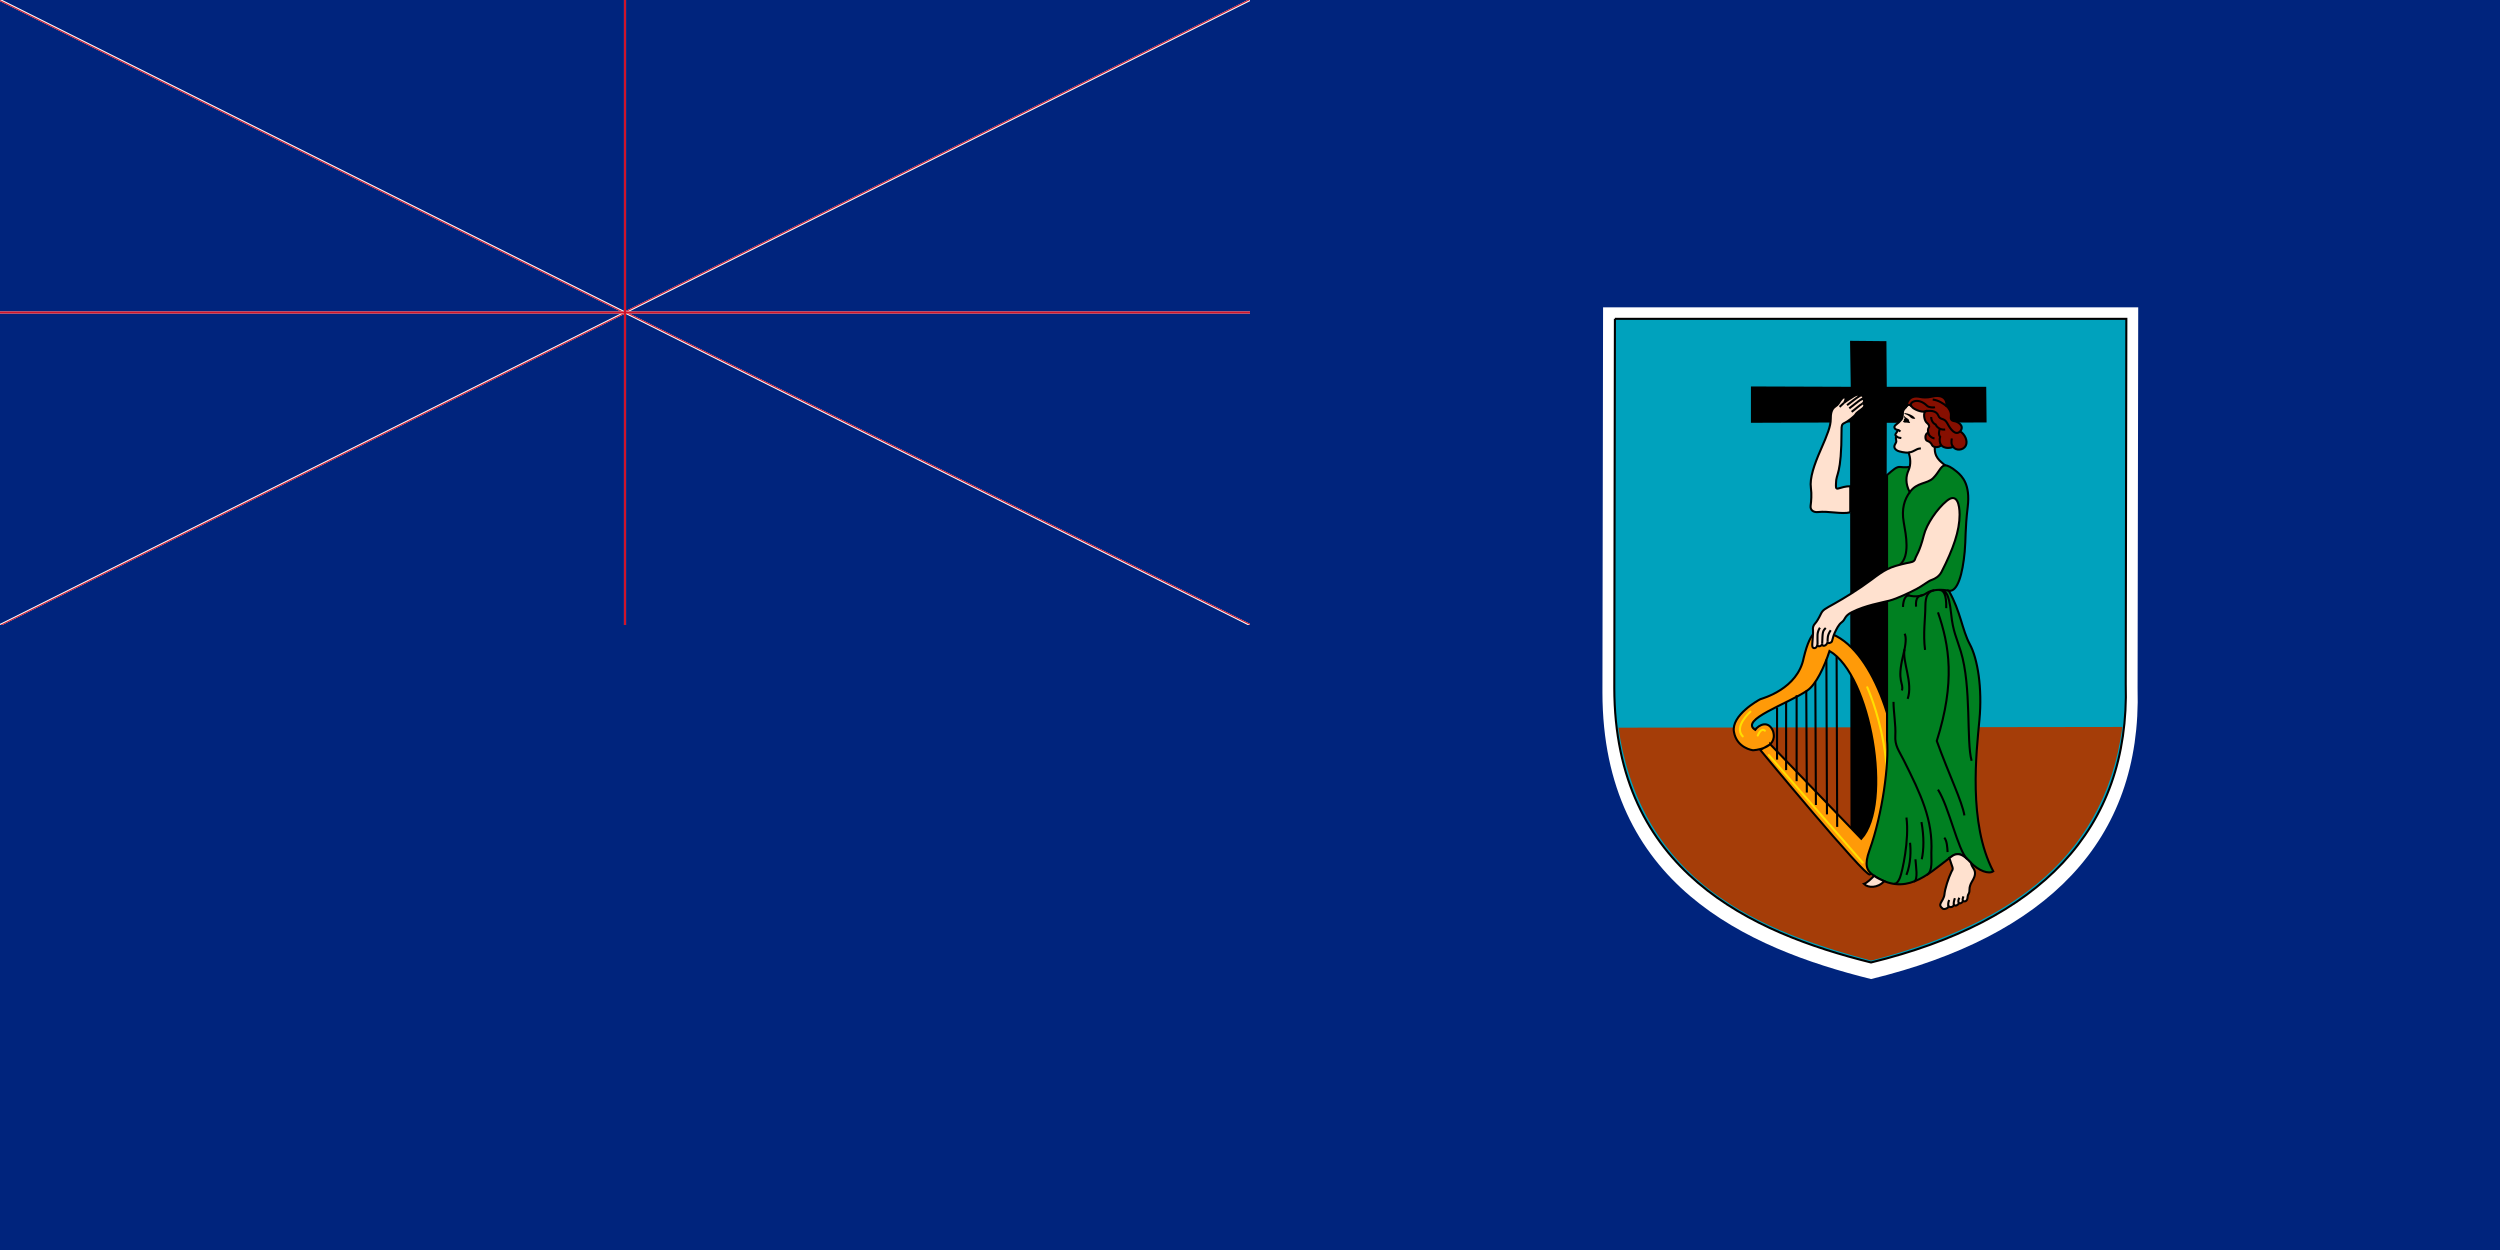
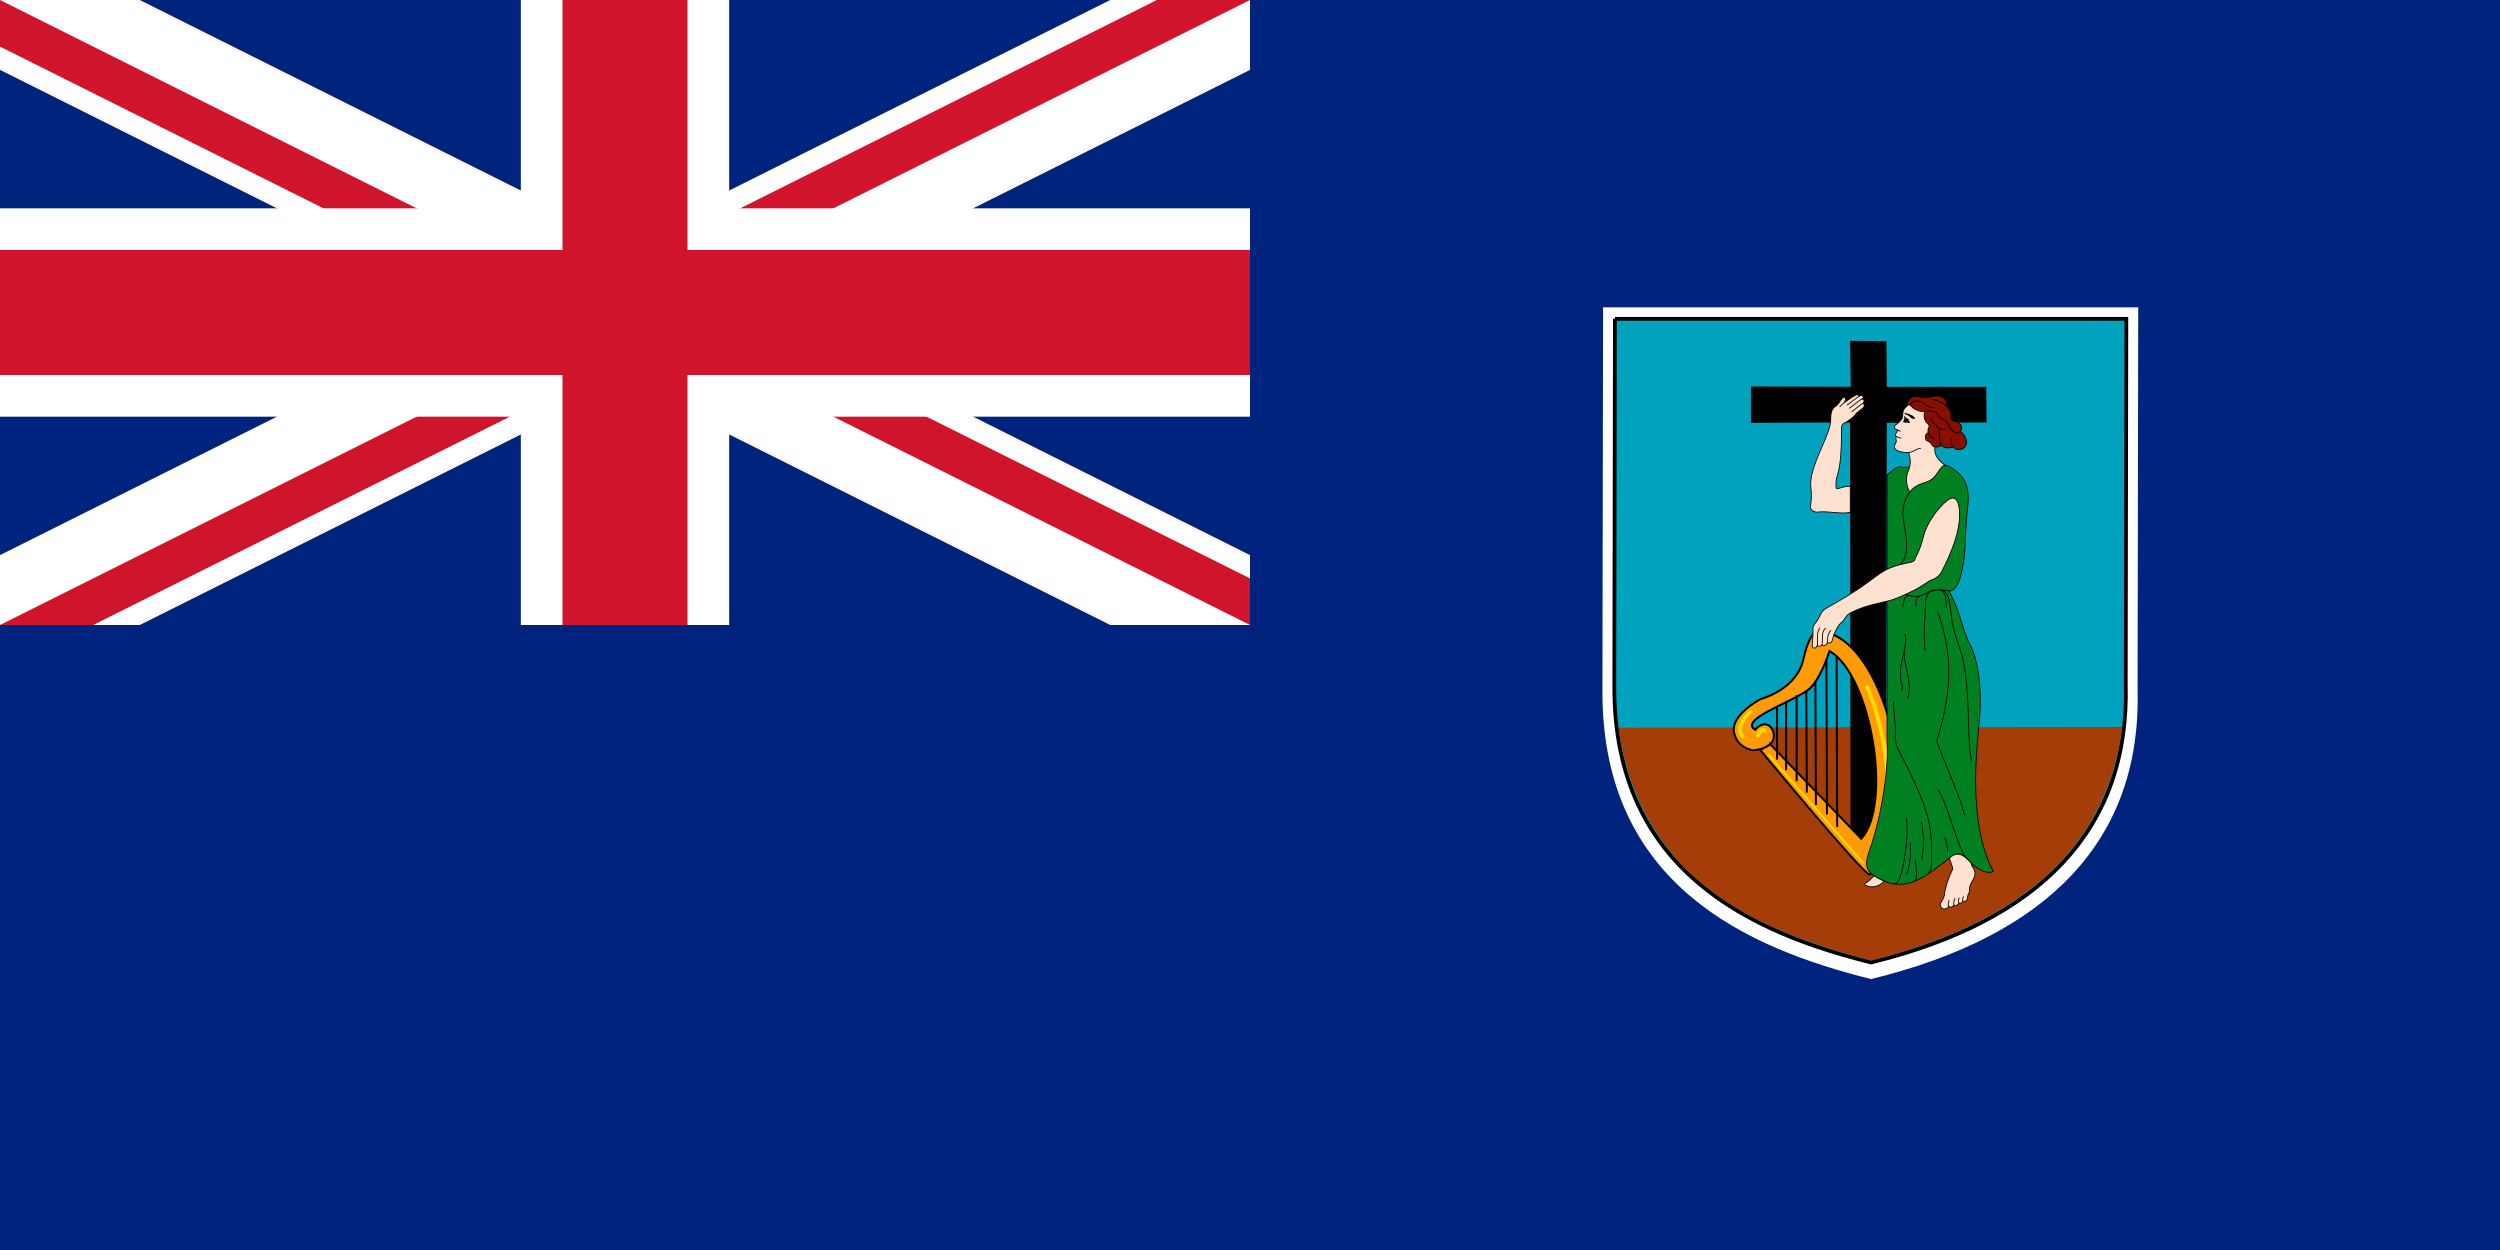
<svg xmlns="http://www.w3.org/2000/svg" width="1200" height="600">
  <clipPath id="c">
    <path d="M0,0V150H700V300H600zM600,0H300V350H0V300z" />
  </clipPath>
  <rect width="1200" height="600" fill="#00247d" />
-   <path d="M0,0 600,300M600,0 0,300" stroke="#fff" strokeWidth="60" />
-   <path d="M0,0 600,300M600,0 0,300" stroke="#cf142b" strokeWidth="40" clip-path="url(#c)" />
-   <path d="M300,0V350M0,150H700" stroke="#fff" strokeWidth="100" />
-   <path d="M300,0V350M0,150H700" stroke="#cf142b" strokeWidth="60" />
+   <path d="M0,0 600,300M600,0 0,300" stroke="#fff" stroke-width="60" />
+   <path d="M0,0 600,300M600,0 0,300" stroke="#cf142b" stroke-width="40" clip-path="url(#c)" />
+   <path d="M300,0V350M0,150H700" stroke="#fff" stroke-width="100" />
+   <path d="M300,0V350M0,150H700" stroke="#cf142b" stroke-width="60" />
  <path d="M0,300H600V0H1200V600H0z" fill="#00247d" />
  <g>
    <path fill="#fff" d="m769.466,147.526,256.879,0-0.306,182.787c2.137,73.48-43.662,119.076-127.931,139.634-59.834-14.86-128.837-45.596-128.939-137.549l0.305-184.872z" />
-     <path fill="#00a2bd" stroke="#000" strokeWidth="1.812" d="m775.152,153.036,245.493,0-0.291,175.155c2.042,70.41-41.727,114.102-122.261,133.802-57.188-14.237-123.132-43.692-123.229-131.805l0.292-177.152z" />
+     <path fill="#00a2bd" stroke="#000" stroke-width="1.812" d="m775.152,153.036,245.493,0-0.291,175.155c2.042,70.41-41.727,114.102-122.261,133.802-57.188-14.237-123.132-43.692-123.229-131.805l0.292-177.152z" />
    <path fill="#a53d08" d="m1018.74,348.938c-8.931,67.21-60.692,96.576-120.655,112.162-53.073-14.238-110.174-36.968-121.243-111.824l241.901-0.338z" />
    <path fill="#000" d="m888.365,185.664-0.342-22.075,17.455,0.171,0.171,21.904,47.743,0,0.171,17.113-47.914,0.171-0.383,201.815-17.026,0.107-0.217-202.093-47.582,0.171,0.01-17.455z" />
-     <g fill="#ff9a08" stroke="#000" strokeWidth="0.968">
+     <g fill="#ff9a08" stroke="#000" stroke-width="0.968">
      <path d="m849.714,357.267,43.703,45.338c15.112-16.61,4.63-78.695-15.247-90.13-2.382,7.352-6.434,16.166-10.74,19.008-9.474,6.457-32.692,14.006-24.932,18.84,1.77-2.451,6.399-4.765,8.577,0.682,2.587,8.577-9.667,9.122-9.667,9.122s-7.76-0.954-9.122-8.851c-1.361-7.895,11.559-15.105,12.662-15.656,1.089-0.409,17.971-4.901,20.831-19.878,3.54-14.705,7.215-12.525,7.897-12.798,22.055,2.178,36.487,41.662,37.305,69.436,0.816,27.774-11.3,46.154-13.479,47.379-2.178,1.225-52.553-59.768-52.553-59.768l4.765-2.723z" fillRule="evenodd" />
      <path d="m881.573,315.061,0.271,81.825" />
      <path d="m876.672,316.558c0,0.136,0.271,74.338,0.271,74.338" />
      <path d="m871.362,327.314,0.271,59.088" />
      <path d="m867.005,331.534,0.273,48.879" />
      <path d="m862.376,333.713v41.253" />
      <path d="m857.338,336.981v32.675" />
      <path d="m852.982,339.568v25.051" />
-       <g fill="none" stroke="#ffdf00" strokeWidth="1.812" stroke-linecap="round">
-         <path strokeWidth="0.968" d="m849.033,362.441,45.065,51.6" />
+       <g fill="none" stroke="#ffdf00" stroke-width="1.812" stroke-linecap="round">
+         <path stroke-width="0.968" d="m849.033,362.441,45.065,51.6" />
        <path d="m896.276,329.901s20.424,44.658,1.498,81.417" />
        <path d="m843.723,353.046s1.498-3.948,3.404-2.314" />
        <path d="m840.184,341.61s-8.169,7.215-3.676,11.845" />
      </g>
    </g>
-     <g stroke="#000" strokeWidth="0.399">
+     <g stroke="#000" stroke-width="0.399">
      <path fill="#008021" d="m905.779,228.044c3.025-2.595,4.595-4.181,6.468-3.892,1.873,0.288,4.424,0.144,6.298-0.433,1.88-0.577,11.177-1.73,15-0.433,1.298,0.144,3.025,0.866,5.69,3.101,2.671,2.234,6.563,6.128,5.266,16.942-1.297,10.813-0.873,15.439-1.443,21.483-1.006,10.67-3.373,19.455-7.639,18.744,5.766,10.093,6.342,18.744,10.089,25.665,3.753,6.921,6.057,21.051,4.614,36.335-1.437,15.284-5.475,49.599,6.633,72.669-2.019,1.442-6.918,0-11.247-4.614-4.323-4.614-6.222-4.463-9.804-1.73-10.956,8.363-21.216,18.442-36.33,8.363-3.462-2.307-4.557-5.074-2.019-12.112,6.342-17.59,9.424-41.725,8.424-53.06v-127.027z" />
      <g fill="#ffe1cf">
        <path d="m916.171,217.23c0.791,2.451,1.222,5.623-0.076,8.506-1.297,2.884-1.582,6.344,0.576,10.525,3.462-4.902,8.367-3.892,11.247-6.776,2.886-2.884,3.462-5.624,5.627-6.201-2.165-1.874-5.481-3.892-4.76-9.372,0.722-5.479,8.361-9.948,1.443-18.312-4.468-5.398-10.962-3.892-13.772-1.802-1.323,0.982-2.449,2.379-2.88,3.316-0.437,0.937,0.108,3.07-0.943,4.326-0.715,0.865-1.589,1.725-2.595,2.451-0.646,0.469-1.051,1.152-0.361,1.947,0.278,0.318,0.785,0.385,1.342,0.578-0.323,0.649-0.69,1.296-1.051,1.765-0.342,0.44-0.196,0.86,0.215,1.218-0.544,1.73,0.506,1.918-0.215,3.216-0.627,1.122-1.475,2.45,0.867,3.749,0.646,0.36,3.715,1.072,5.336,0.865z" />
        <path d="m888.126,245.923c-4.038,1.01-10.525-0.72-15.431-0.144-2.165,0.256-3.892-0.865-3.601-3.027,0.285-2.163,0.576-5.479,0.139-8.507-0.671-4.718,1.589-11.246,4.76-18.456,3.171-7.209,4.76-11.246,4.76-14.634,0-2.235,0.215-4.758,2.234-6.056,1.494-0.959,1.779-1.89,2.31-2.667,1.222-1.803,2.373-2.235,2.519-1.153,0.089,0.643-0.146,1.225-0.722,2.091,1.298-1.082,3.5-2.344,4-2.704,0.506-0.36,3.07-2.163,3.209-0.468,1.013-0.504,1.696-0.469,1.949,0.071,0.272,0.585,0.108,0.83-0.399,1.262,0.722-0.144,1.551,1.118,0.108,2.235,0.76-0.253,1.513,1.01,0.184,2.163-1.38,1.191-2.956,2.019-3.462,2.956-0.506,0.937-3.93,3.569-5.298,4.146-1.373,0.577-1.443,1.368-1.443,3.388,0,22.204-2.665,20.4-2.665,25.737,0,1.442-0.291,2.739,1.152,2.306,1.443-0.432,3.532-1.081,5.696-1.081v12.544z" />
        <path d="m888.987,293.792c6.519-3.258,13.988-4.47,17.88-5.479,3.892-1.01,10.095-4.037,13.12-5.623,3.032-1.587,5.481-3.749,7.209-4.326,1.734-0.577,3.671-1.77,4.76-3.892,5.62-10.958,8.652-19.752,8.652-27.395,0-5.046-1.297-10.67-6.203-6.632-4.608,3.795-9.627,11.11-10.956,16.437-2.019,8.074-3.747,9.805-4.184,11.39-0.43,1.587-2.063,1.585-4.038,2.019-8.507,1.875-10.525,3.172-16.867,7.93-6.342,4.758-13.266,8.94-17.88,11.535-4.614,2.596-5.475,2.884-6.487,4.974-1.006,2.091-1.943,3.677-2.81,4.615-0.867,0.937-1.114,2.032-0.937,3.172,0.146,0.937-0.291,5.263-0.361,6.705-0.076,1.442,0.285,1.803,0.867,1.874,0.576,0.073,1.367-0.216,1.658-1.946-0.291,1.73,2.089,1.153,2.234-0.144-0.076,1.874,2.449,0.793,2.595-0.937,0,1.225,1.911,0.378,2.089-0.216,0.43-1.442,0.791-3.028,1.367-4.181,0.842-1.674,1.741-3.842,3.392-5.047,1.873-1.37,1.006-2.884,4.899-4.83z" />
        <path d="m935.703,411.88c0.437,1.586,1.228,3.389,1.513,4.47,0.291,1.081-0.215,1.418-0.5,2.018-1.513,3.172-3.139,8.229-3.392,10.958-0.139,1.586-1.222,3.1-1.728,4.037-0.557,1.034-0.342,1.831,0.937,2.811,0.614,0.468,2.595-0.144,2.81-1.153,0.722,0.72,2.019,0.432,2.595-0.649,0.652,0.649,1.734,0.216,2.456-0.865,0.646,0.432,1.582-0.433,1.943-1.01,1.013,0.505,2.095-0.108,2.127-2.09,0.006-0.398,0.253-1.082,0.544-1.55,0.285-0.469,0.392-1.37,0.361-2.163-0.038-0.793,0.468-2.379,1.152-3.496,0.684-1.118,1.873-3.1,1.367-4.974-0.468-1.746-1.222-1.586-1.873-4.109-1.582-1.659-3.747-3.966-5.981-4.11-2.234-0.144-3.532,1.37-4.329,1.875z" />
        <path d="m894.683,424.28c2.019,2.018,6.563,2.091,9.734-1.298-1.152-0.504-3.677-1.658-4.829-2.595-1.589,1.586-3.392,3.388-4.905,3.893z" />
      </g>
      <path fill="#870f00" d="m915.089,195.026c0.791-5.118,4.418-4.998,6.703-4.47,0.937,0.216,3.247,0.432,5.405-0.144,4.279-1.14,7.5,0.361,7.07,4.47,1.152,0.865,2.373,2.883,2.158,4.614-0.215,1.73,0.146,2.451,1.734,2.667,1.582,0.217,4.975,2.163,2.734,4.903,2.165,1.298,3.823,4.614,2.671,6.849-1.152,2.235-4.614,2.596-6.057,0.577-1.582,0.721-4.184,0.865-5.766-0.792-1.082,1.297-3.823,1.153-4.329,0-0.5-1.154-1.354-1.771-2.373-2.091-1.158-0.36-1.228-3.532,0.5-3.893-0.215-0.937-0.139-2.018,0.291-2.523s0.07-1.442-0.937-2.235c-1.013-0.793-1.873-3.821-0.867-5.479-1.728,0.577-5.551-1.082-6.342-2.235-0.797-1.154-1.873-1.225-2.595-0.216z" />
      <g fill="none">
        <path d="m916.171,217.23c2.81-0.361,3.747-2.091,5.836-1.947" />
        <path d="m910.184,209.401c0.184,0.162,0.418,0.294,0.684,0.441,0.57,0.308,1.19,0.343,1.766,0.415" />
        <path d="m911.019,206.418c0.392,0.135,0.81,0.333,1.184,0.719" />
        <path d="m917.538,195.026c-1.658-1.586,2.81-4.83,7.5-0.216,0.873,0.861,3.095,0.866,3.747,0.649" />
        <path d="m924.026,197.477c2.165-0.505,5.405-0.505,6.342,1.946,0.943,2.451,2.817,0.865,4.329,3.749,1.513,2.884,3.892,6.127,6.196,3.892" />
        <path d="m931.741,213.698c-0.652-0.865-0.937-2.74-0.506-4.038-0.867-1.009-0.506-3.099,0-4.109" />
        <path d="m925.539,207.714c0.076,0.865,1.228,2.451,3.032,2.739" />
        <path d="m937.507,214.491c-1.006-1.298-0.867-2.451-0.646-4.037" />
        <path d="m926.982,200.145c-0.07,1.297,0.722,3.028,2.089,3.604,0.291,0.72,1.734,2.739,4.614,2.451" />
        <path d="m934.267,194.882c-1.582-1.228-3.728-2.741-6.563-3.115" />
        <path d="m916.671,236.262c-2.449,3.317-4.038,7.93-2.88,14.419,1.152,6.489,3.025,16.005-1.734,20.33" />
        <path d="m935.418,283.555c-3.317-0.72-8.076-0.72-10.671,1.154s-6.924,2.018-9.804,0.577" />
        <path d="m928.425,283.339c-2.886,0.504-4.253,2.523-4.253,7.858,0,5.335-1.152,13.12-0.146,20.762" />
        <path d="m923.159,285.574c-1.873,0.504-3.817,0.576-3.456,5.623" />
        <path d="m913.431,291.341c0.07-3.1,1.152-5.984,3.171-5.479" />
        <path d="m934.191,291.918c0.146-6.849-1.367-8.795-3.386-8.723,2.741,0.072,4.608,0.407,5.766,11.607,0.867,8.363,2.614,11.323,4.614,17.88,5.19,17.014,2.595,43.255,5.19,52.483" />
        <path d="m930.228,293.936c5.475,15.861,8.361,33.451-0.576,61.711,6.051,16.726,12.108,28.837,13.26,35.758" />
        <path d="m912.924,331.424c1.006-3.604-2.595-4.037,0.576-16.725,1.373-5.496,1.589-8.795,0.722-10.525" />
        <path d="m914.222,311.672c-1.298,5.624,4.184,16.149,1.443,23.79" />
        <path d="m908.886,336.904c0,4.902,1.152,11.246,0.867,16.149-0.291,4.902,1.709,7.174,4.038,11.823,8.361,16.726,14.051,28.659,13.26,44.409-0.139,2.884,0.867,8.939-2.158,10.669" />
        <path d="m909.101,424.208c0.867,0.072,1.804-0.36,2.886-2.956s4.544-18.167,3.101-28.837" />
        <path d="m916.817,404.527c0.43,3.316,0.43,10.093-1.728,15.428" />
        <path d="m922.298,394.578c1.297,7.065,1.152,13.41,0.146,17.879" />
        <path d="m919.412,412.456c0.146,2.884,1.443,10.093-0.722,10.671" />
        <path d="m930.228,379.006c5.329,8.363,9.513,28.982,13.981,33.306" />
        <path d="m934.842,408.996c-0.146-2.307-0.291-5.479-1.589-6.921" />
        <path d="m877.24,308.067c0.07-1.587-0.215-3.101,1.513-5.551" />
        <path d="m874.645,309.004c0.215-5.551,0.139-6.056,1.728-7.57" />
        <path d="m872.411,309.148c0.07-3.965-0.437-5.335,1.152-7.858" />
        <path d="m892.304,190.196c-0.614,0.396-4.215,3.135-5.728,4.289" />
        <path d="m893.854,191.529c-0.684,0.108-2.665,1.73-6.196,4.47" />
        <path d="m893.962,193.764c-1.114,0.504-3.241,2.56-5.19,3.929" />
        <path d="m885.095,193.368c-0.538,0.396-1.582,1.55-2.089,1.946" />
        <path d="m935.343,435.022c-0.323-0.361-0.323-1.623,0.253-3.028" />
        <path d="m937.937,434.373c-0.392-0.396,0-2.127,0.399-3.244" />
        <path d="m940.393,433.508c-0.468-0.216-0.614-1.226,0.07-2.596" />
        <path d="m942.336,432.498c-0.323-0.108-0.468-0.649,0.108-2.234" />
      </g>
      <g fill="#000" stroke="none">
        <path d="m913.969,199.567c1.044,1.37,2.127,1.225,2.317,2.108,0.19,0.884,0.329,0.947,0.532,1.209,0.203,0.261-0.494,0.209-0.835,0.068-0.335-0.141-1.184-0.127-1.703-0.119-0.513,0.008-1.127-0.599-0.741-0.67,0.38-0.071,0.329-0.191,0.272-0.46-0.057-0.268,0.215-0.693,0.373-0.771,0.165-0.078,0.051-0.063-0.095-0.423-0.152-0.361-0.342-1.236-0.12-0.941z" />
        <path d="m914.602,198.313c1.171,0.137,3.19,0.77,4.285,1.982,0.861,0.953,0.158,0.701-0.278,0.736-0.437,0.037-1.291-0.273-1.722-0.815-0.424-0.541-1.696-1.227-2.373-1.406-0.411-0.106-0.797-0.602,0.089-0.497z" />
      </g>
    </g>
  </g>
</svg>
